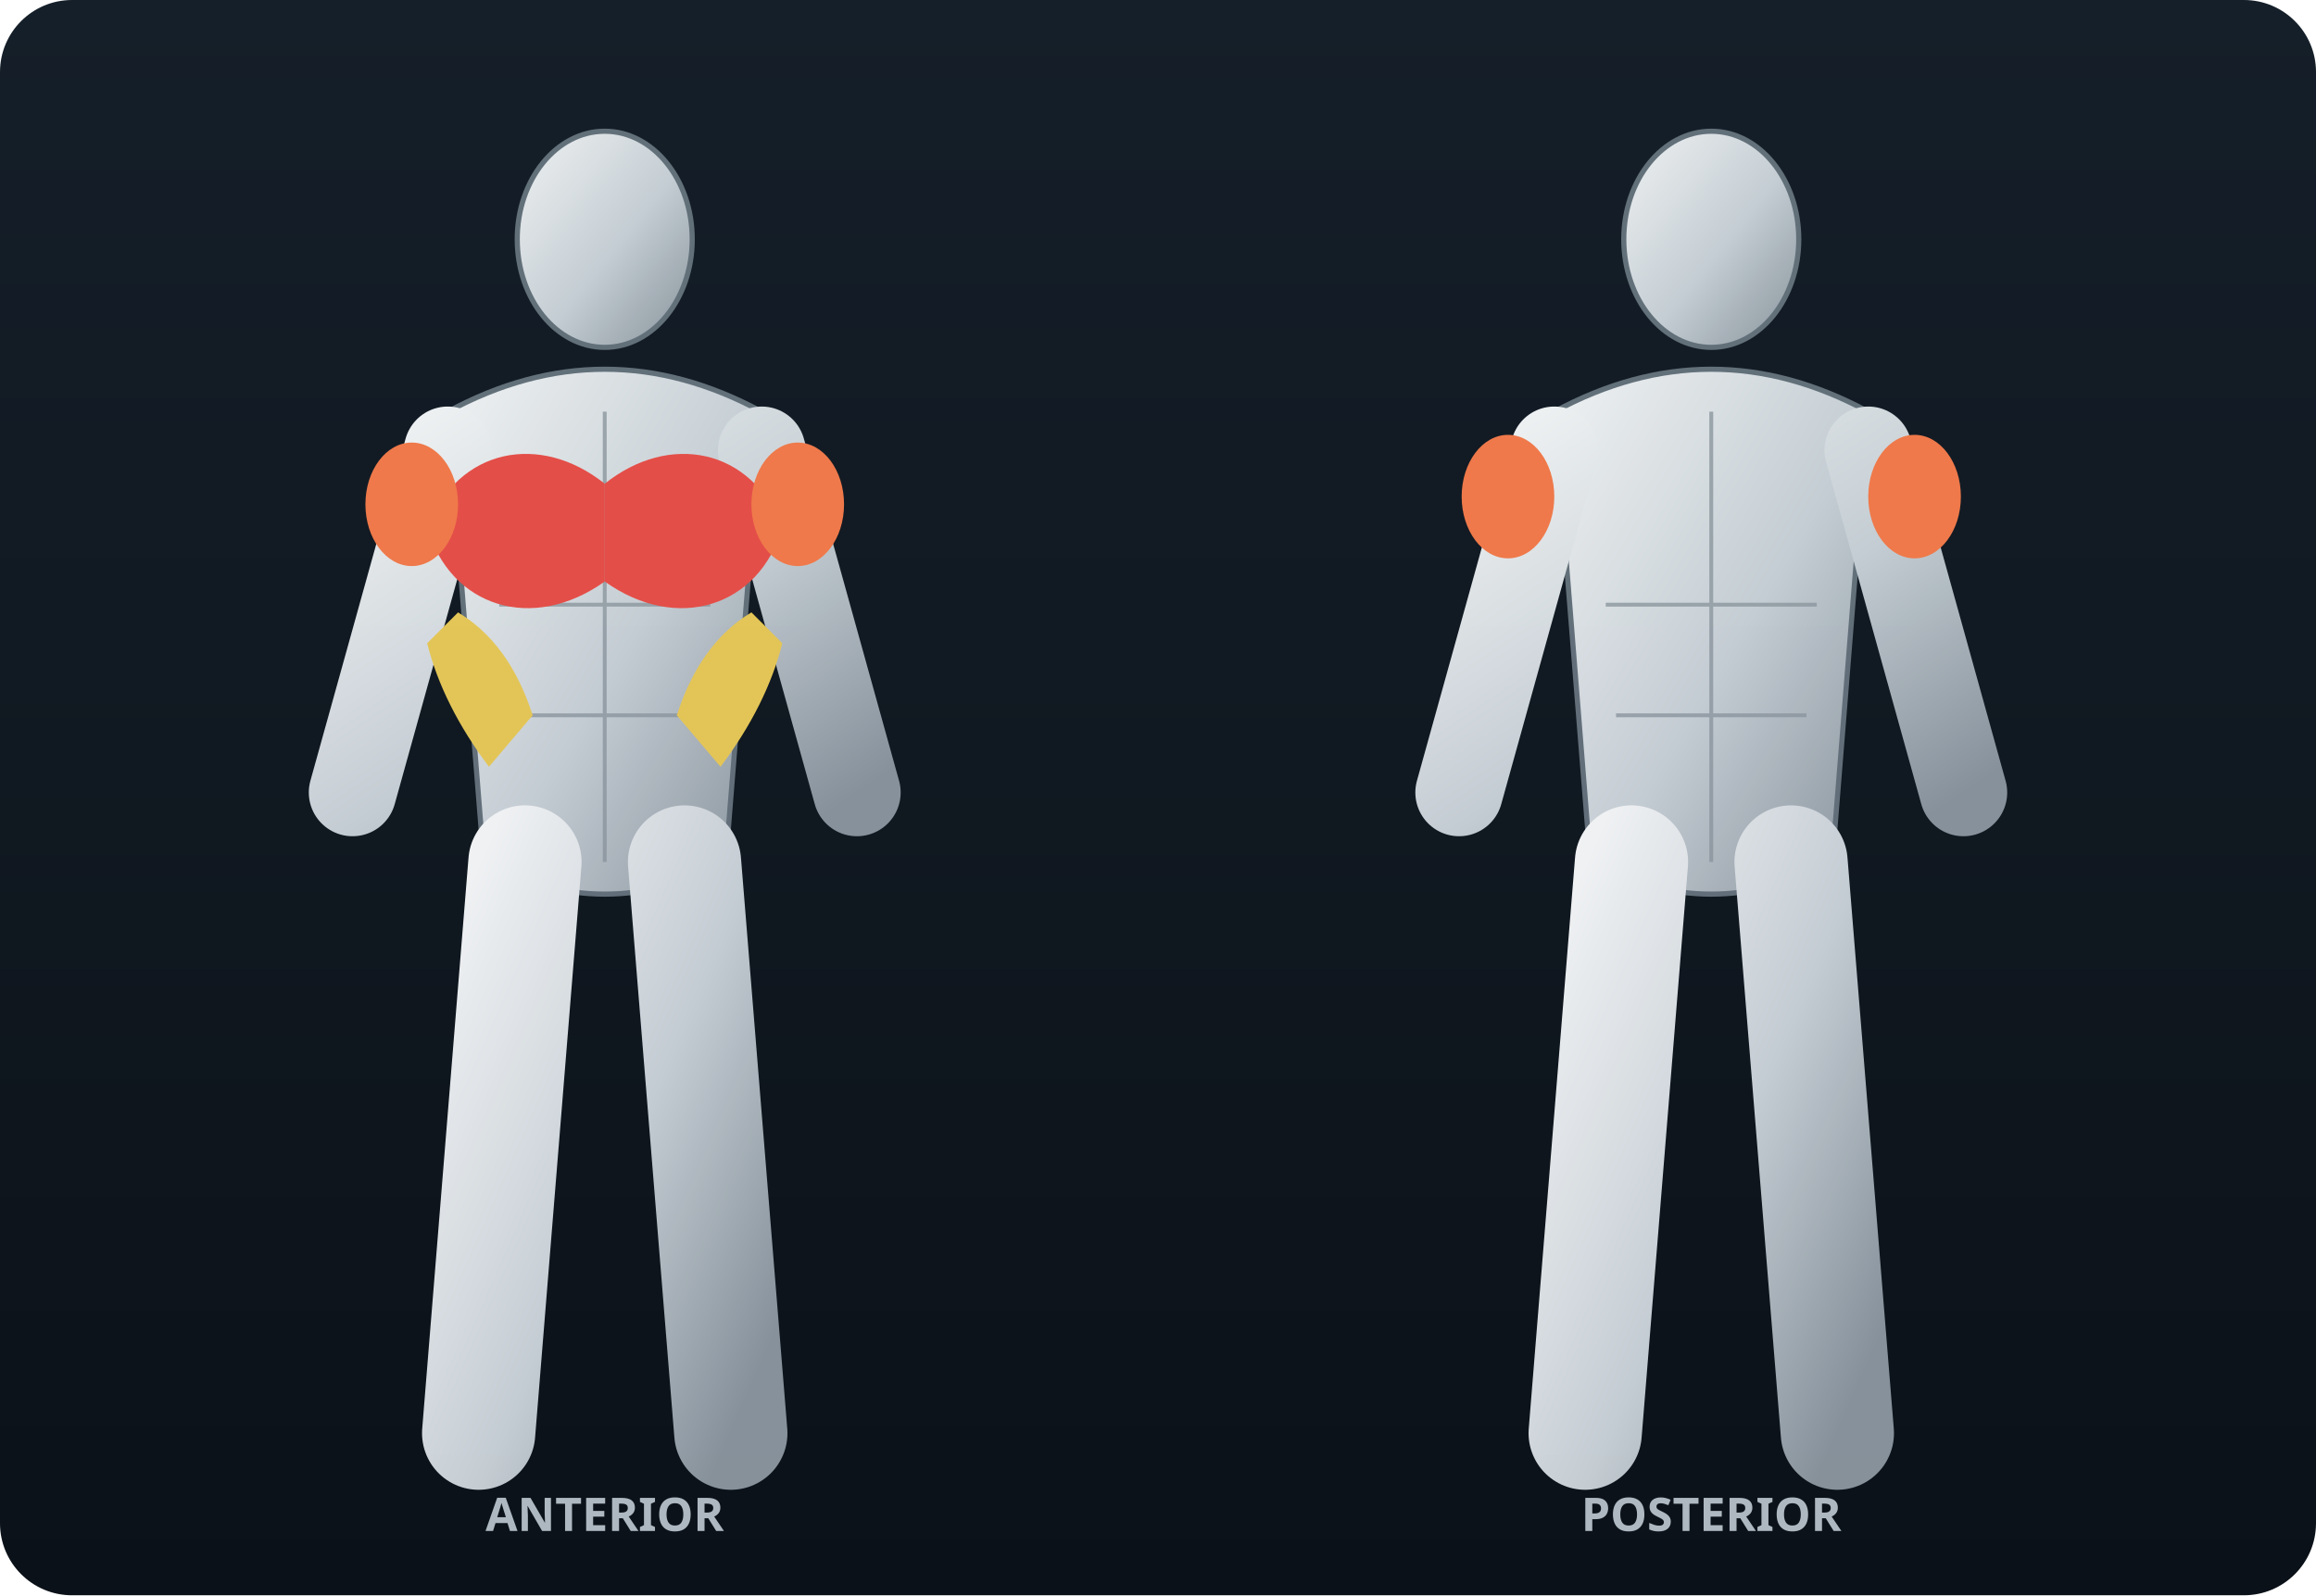
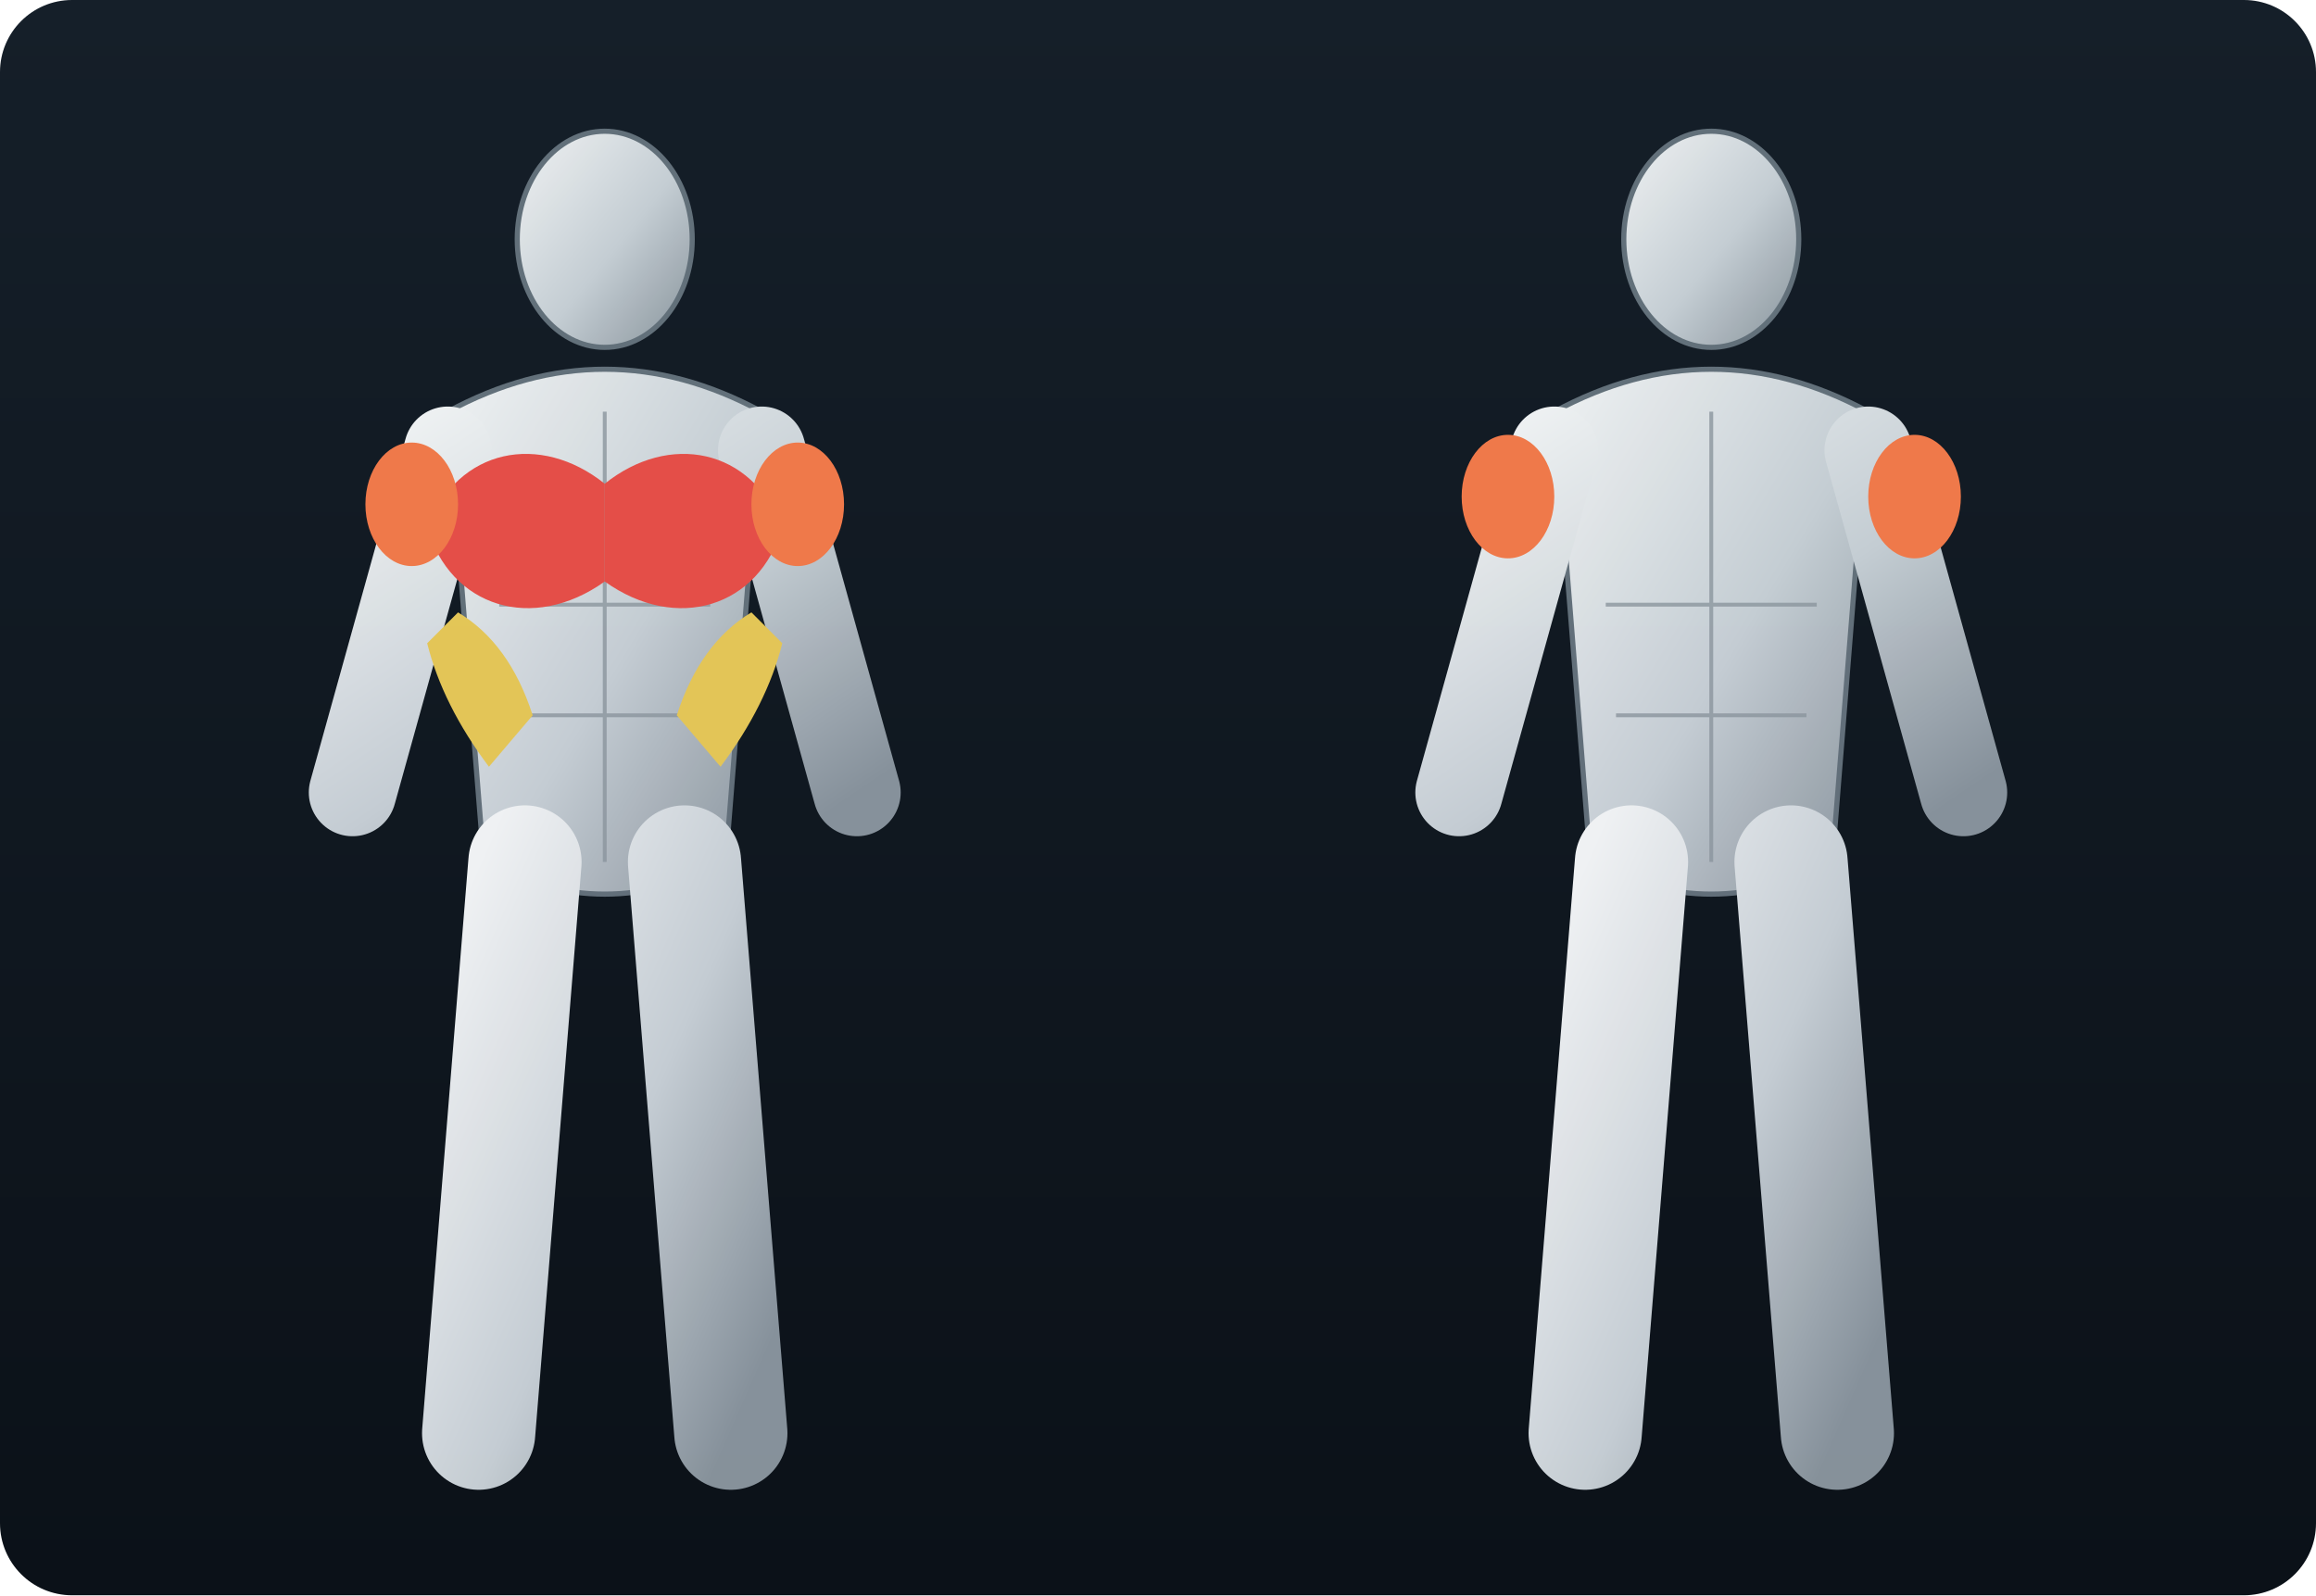
<svg xmlns="http://www.w3.org/2000/svg" width="900" height="620" viewBox="0 0 900 620" role="img" aria-label="Músculos trabajados · Aperturas en polea" data-style="anatomical-v2">
  <defs>
    <linearGradient id="mapbg" x2="0" y2="1">
      <stop stop-color="#151f29" />
      <stop offset="1" stop-color="#0b1118" />
    </linearGradient>
    <linearGradient id="skin" x2="1" y2="1">
      <stop stop-color="#f4f6f7" />
      <stop offset=".55" stop-color="#c8d0d6" />
      <stop offset="1" stop-color="#89949d" />
    </linearGradient>
  </defs>
  <rect width="900" height="620" rx="28" fill="url(#mapbg)" />
  <g opacity=".98">
    <ellipse cx="235" cy="93" rx="34" ry="42" fill="url(#skin)" stroke="#64717b" stroke-width="2" />
    <path d="M174 160Q235 127 296 160L282 335Q235 360 188 335Z" fill="url(#skin)" stroke="#64717b" stroke-width="2" />
    <path d="M174 175L137 308M296 175L333 308" stroke="url(#skin)" stroke-width="34" stroke-linecap="round" />
    <path d="M204 335L186 557M266 335L284 557" stroke="url(#skin)" stroke-width="44" stroke-linecap="round" />
    <path d="M235 160v175M194 235h82M198 278h74" stroke="#8d979f" stroke-width="1.5" opacity=".8" />
    <ellipse cx="665" cy="93" rx="34" ry="42" fill="url(#skin)" stroke="#64717b" stroke-width="2" />
    <path d="M604 160Q665 127 726 160L712 335Q665 360 618 335Z" fill="url(#skin)" stroke="#64717b" stroke-width="2" />
    <path d="M604 175L567 308M726 175L763 308" stroke="url(#skin)" stroke-width="34" stroke-linecap="round" />
    <path d="M634 335L616 557M696 335L714 557" stroke="url(#skin)" stroke-width="44" stroke-linecap="round" />
    <path d="M665 160v175M624 235h82M628 278h74" stroke="#8d979f" stroke-width="1.5" opacity=".8" />
    <path d="M235 188C210 168 178 174 166 205C175 236 207 246 235 226Z" fill="#e94f48" />
    <path d="M235 188C260 168 292 174 304 205C295 236 263 246 235 226Z" fill="#e94f48" />
    <ellipse cx="160" cy="196" rx="18" ry="24" fill="#f47a4a" />
    <ellipse cx="310" cy="196" rx="18" ry="24" fill="#f47a4a" />
    <path d="M178 238q20 12 29 40l-17 20q-18-24-24-48z" fill="#e8c958" />
    <path d="M292 238q-20 12-29 40l17 20q18-24 24-48z" fill="#e8c958" />
    <ellipse cx="586" cy="193" rx="18" ry="24" fill="#f47a4a" />
    <ellipse cx="744" cy="193" rx="18" ry="24" fill="#f47a4a" />
  </g>
-   <g fill="#aeb8c1" font-family="system-ui,sans-serif" font-size="18" font-weight="700">
-     <text x="235" y="595" text-anchor="middle">ANTERIOR</text>
-     <text x="665" y="595" text-anchor="middle">POSTERIOR</text>
-   </g>
</svg>
